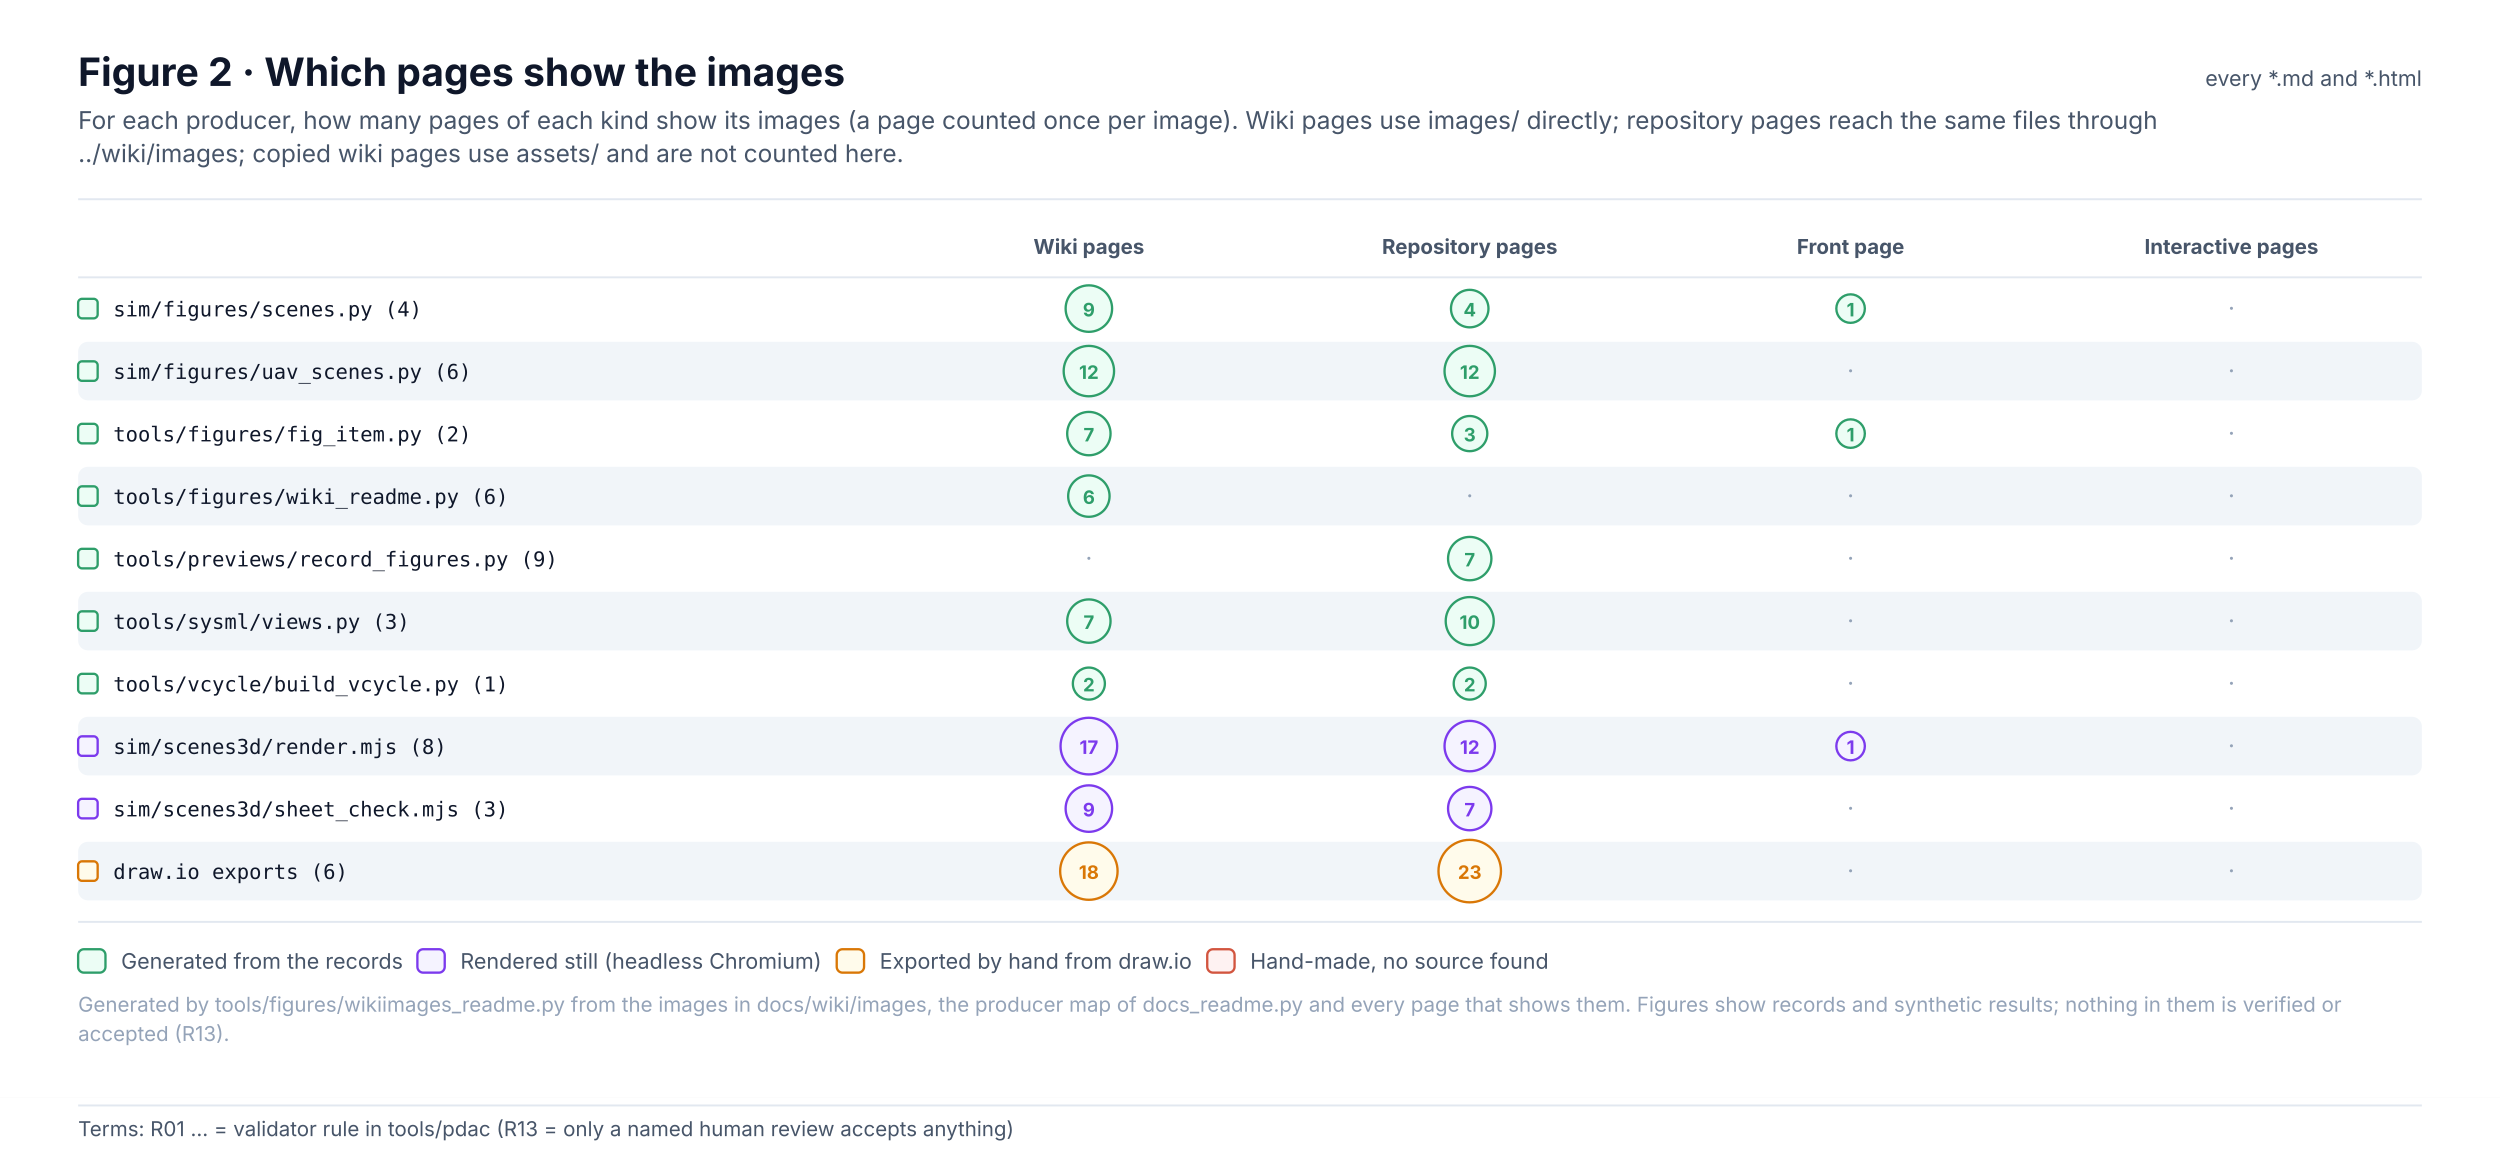
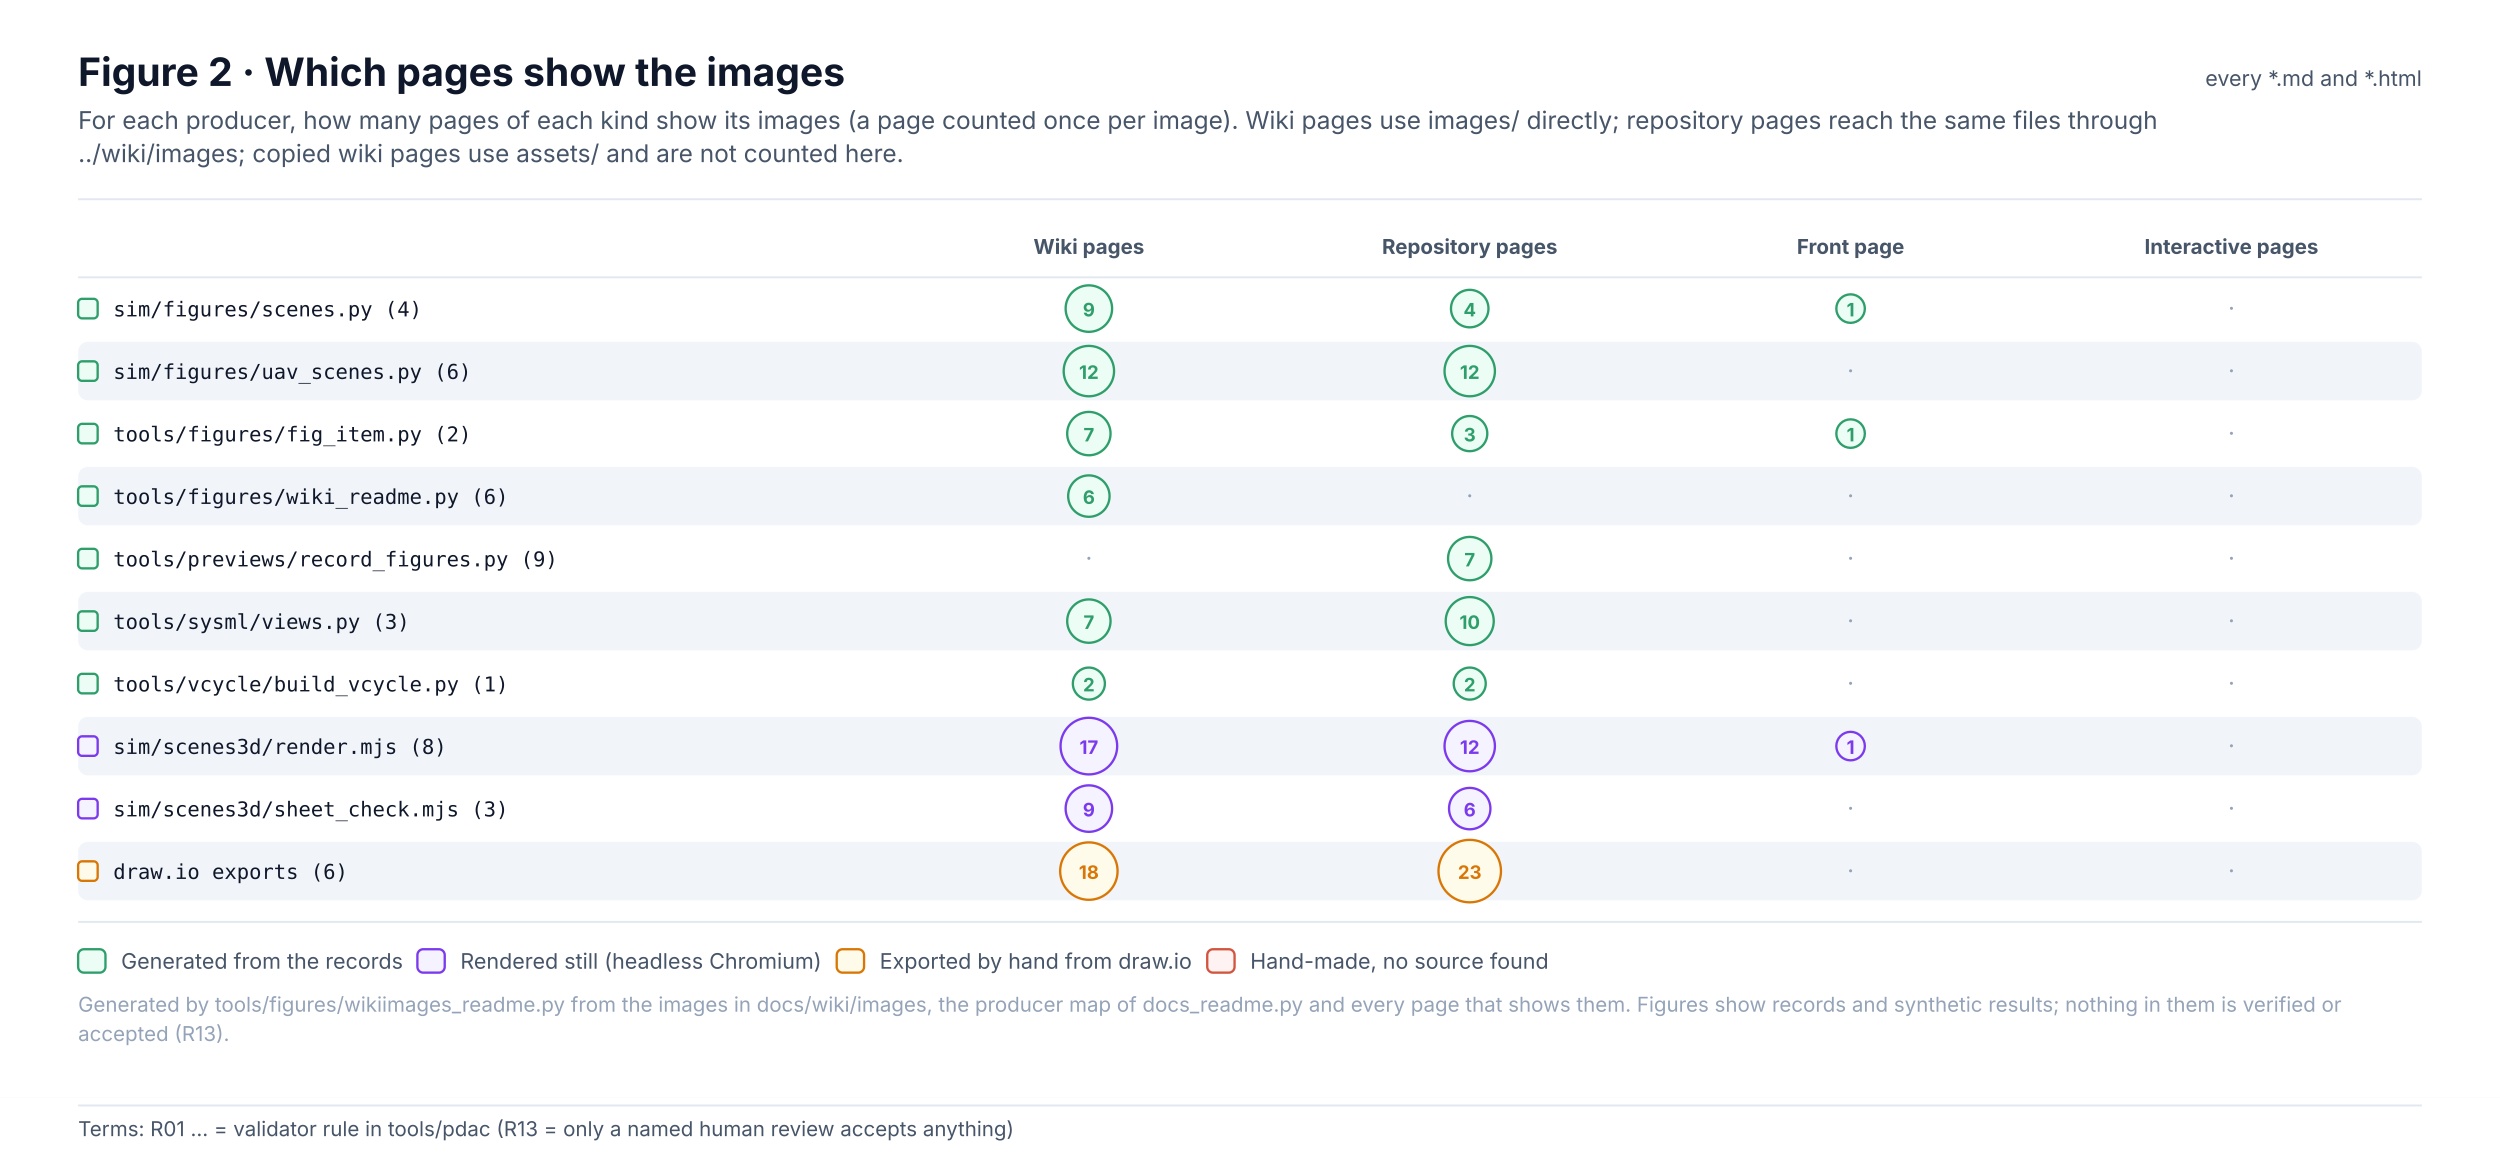
<svg xmlns="http://www.w3.org/2000/svg" width="1280" height="602.1" viewBox="0 0 1280 602.1" font-family="Inter, 'Segoe UI', Helvetica, Arial, sans-serif" role="img">
  <defs>
    <pattern id="hatch" patternUnits="userSpaceOnUse" width="6" height="6" patternTransform="rotate(45)">
      <rect width="6" height="6" fill="#F1F5F9" />
      <line x1="0" y1="0" x2="0" y2="6" stroke="#E2E8F0" stroke-width="2" />
    </pattern>
    <marker id="arr-ink" viewBox="0 0 10 10" refX="9" refY="5" markerWidth="7" markerHeight="7" orient="auto-start-reverse">
      <path d="M0 0 L10 5 L0 10 z" fill="#475569" />
    </marker>
    <marker id="dia-ink" viewBox="0 0 16 10" refX="15" refY="5" markerWidth="12" markerHeight="8" orient="auto-start-reverse">
      <path d="M1 5 L8 1 L15 5 L8 9 z" fill="#475569" />
    </marker>
    <marker id="tri-ink" viewBox="0 0 12 12" refX="11" refY="6" markerWidth="10" markerHeight="10" orient="auto-start-reverse">
      <path d="M1 1 L11 6 L1 11 z" fill="#FFFFFF" stroke="#475569" stroke-width="1.2" />
    </marker>
    <marker id="arr-system" viewBox="0 0 10 10" refX="9" refY="5" markerWidth="7" markerHeight="7" orient="auto-start-reverse">
      <path d="M0 0 L10 5 L0 10 z" fill="#4F46E5" />
    </marker>
    <marker id="dia-system" viewBox="0 0 16 10" refX="15" refY="5" markerWidth="12" markerHeight="8" orient="auto-start-reverse">
      <path d="M1 5 L8 1 L15 5 L8 9 z" fill="#4F46E5" />
    </marker>
    <marker id="tri-system" viewBox="0 0 12 12" refX="11" refY="6" markerWidth="10" markerHeight="10" orient="auto-start-reverse">
      <path d="M1 1 L11 6 L1 11 z" fill="#FFFFFF" stroke="#4F46E5" stroke-width="1.2" />
    </marker>
    <marker id="arr-software" viewBox="0 0 10 10" refX="9" refY="5" markerWidth="7" markerHeight="7" orient="auto-start-reverse">
      <path d="M0 0 L10 5 L0 10 z" fill="#0F766E" />
    </marker>
    <marker id="dia-software" viewBox="0 0 16 10" refX="15" refY="5" markerWidth="12" markerHeight="8" orient="auto-start-reverse">
      <path d="M1 5 L8 1 L15 5 L8 9 z" fill="#0F766E" />
    </marker>
    <marker id="tri-software" viewBox="0 0 12 12" refX="11" refY="6" markerWidth="10" markerHeight="10" orient="auto-start-reverse">
      <path d="M1 1 L11 6 L1 11 z" fill="#FFFFFF" stroke="#0F766E" stroke-width="1.2" />
    </marker>
    <marker id="arr-safety" viewBox="0 0 10 10" refX="9" refY="5" markerWidth="7" markerHeight="7" orient="auto-start-reverse">
      <path d="M0 0 L10 5 L0 10 z" fill="#C2410C" />
    </marker>
    <marker id="dia-safety" viewBox="0 0 16 10" refX="15" refY="5" markerWidth="12" markerHeight="8" orient="auto-start-reverse">
      <path d="M1 5 L8 1 L15 5 L8 9 z" fill="#C2410C" />
    </marker>
    <marker id="tri-safety" viewBox="0 0 12 12" refX="11" refY="6" markerWidth="10" markerHeight="10" orient="auto-start-reverse">
      <path d="M1 1 L11 6 L1 11 z" fill="#FFFFFF" stroke="#C2410C" stroke-width="1.2" />
    </marker>
    <marker id="arr-interface" viewBox="0 0 10 10" refX="9" refY="5" markerWidth="7" markerHeight="7" orient="auto-start-reverse">
      <path d="M0 0 L10 5 L0 10 z" fill="#7C3AED" />
    </marker>
    <marker id="dia-interface" viewBox="0 0 16 10" refX="15" refY="5" markerWidth="12" markerHeight="8" orient="auto-start-reverse">
      <path d="M1 5 L8 1 L15 5 L8 9 z" fill="#7C3AED" />
    </marker>
    <marker id="tri-interface" viewBox="0 0 12 12" refX="11" refY="6" markerWidth="10" markerHeight="10" orient="auto-start-reverse">
      <path d="M1 1 L11 6 L1 11 z" fill="#FFFFFF" stroke="#7C3AED" stroke-width="1.2" />
    </marker>
    <marker id="arr-external" viewBox="0 0 10 10" refX="9" refY="5" markerWidth="7" markerHeight="7" orient="auto-start-reverse">
      <path d="M0 0 L10 5 L0 10 z" fill="#64748B" />
    </marker>
    <marker id="dia-external" viewBox="0 0 16 10" refX="15" refY="5" markerWidth="12" markerHeight="8" orient="auto-start-reverse">
      <path d="M1 5 L8 1 L15 5 L8 9 z" fill="#64748B" />
    </marker>
    <marker id="tri-external" viewBox="0 0 12 12" refX="11" refY="6" markerWidth="10" markerHeight="10" orient="auto-start-reverse">
      <path d="M1 1 L11 6 L1 11 z" fill="#FFFFFF" stroke="#64748B" stroke-width="1.2" />
    </marker>
    <marker id="arr-work" viewBox="0 0 10 10" refX="9" refY="5" markerWidth="7" markerHeight="7" orient="auto-start-reverse">
      <path d="M0 0 L10 5 L0 10 z" fill="#475569" />
    </marker>
    <marker id="dia-work" viewBox="0 0 16 10" refX="15" refY="5" markerWidth="12" markerHeight="8" orient="auto-start-reverse">
      <path d="M1 5 L8 1 L15 5 L8 9 z" fill="#475569" />
    </marker>
    <marker id="tri-work" viewBox="0 0 12 12" refX="11" refY="6" markerWidth="10" markerHeight="10" orient="auto-start-reverse">
      <path d="M1 1 L11 6 L1 11 z" fill="#FFFFFF" stroke="#475569" stroke-width="1.2" />
    </marker>
    <marker id="arr-muted" viewBox="0 0 10 10" refX="9" refY="5" markerWidth="7" markerHeight="7" orient="auto-start-reverse">
      <path d="M0 0 L10 5 L0 10 z" fill="#94A3B8" />
    </marker>
    <marker id="dia-muted" viewBox="0 0 16 10" refX="15" refY="5" markerWidth="12" markerHeight="8" orient="auto-start-reverse">
      <path d="M1 5 L8 1 L15 5 L8 9 z" fill="#94A3B8" />
    </marker>
    <marker id="tri-muted" viewBox="0 0 12 12" refX="11" refY="6" markerWidth="10" markerHeight="10" orient="auto-start-reverse">
      <path d="M1 1 L11 6 L1 11 z" fill="#FFFFFF" stroke="#94A3B8" stroke-width="1.2" />
    </marker>
    <marker id="arr-current" viewBox="0 0 10 10" refX="9" refY="5" markerWidth="7" markerHeight="7" orient="auto-start-reverse">
      <path d="M0 0 L10 5 L0 10 z" fill="#0F172A" />
    </marker>
    <marker id="dia-current" viewBox="0 0 16 10" refX="15" refY="5" markerWidth="12" markerHeight="8" orient="auto-start-reverse">
      <path d="M1 5 L8 1 L15 5 L8 9 z" fill="#0F172A" />
    </marker>
    <marker id="tri-current" viewBox="0 0 12 12" refX="11" refY="6" markerWidth="10" markerHeight="10" orient="auto-start-reverse">
      <path d="M1 1 L11 6 L1 11 z" fill="#FFFFFF" stroke="#0F172A" stroke-width="1.2" />
    </marker>
    <marker id="arr-ok" viewBox="0 0 10 10" refX="9" refY="5" markerWidth="7" markerHeight="7" orient="auto-start-reverse">
      <path d="M0 0 L10 5 L0 10 z" fill="#2E9E6A" />
    </marker>
    <marker id="dia-ok" viewBox="0 0 16 10" refX="15" refY="5" markerWidth="12" markerHeight="8" orient="auto-start-reverse">
      <path d="M1 5 L8 1 L15 5 L8 9 z" fill="#2E9E6A" />
    </marker>
    <marker id="tri-ok" viewBox="0 0 12 12" refX="11" refY="6" markerWidth="10" markerHeight="10" orient="auto-start-reverse">
      <path d="M1 1 L11 6 L1 11 z" fill="#FFFFFF" stroke="#2E9E6A" stroke-width="1.2" />
    </marker>
    <marker id="arr-amber" viewBox="0 0 10 10" refX="9" refY="5" markerWidth="7" markerHeight="7" orient="auto-start-reverse">
      <path d="M0 0 L10 5 L0 10 z" fill="#D97706" />
    </marker>
    <marker id="dia-amber" viewBox="0 0 16 10" refX="15" refY="5" markerWidth="12" markerHeight="8" orient="auto-start-reverse">
      <path d="M1 5 L8 1 L15 5 L8 9 z" fill="#D97706" />
    </marker>
    <marker id="tri-amber" viewBox="0 0 12 12" refX="11" refY="6" markerWidth="10" markerHeight="10" orient="auto-start-reverse">
      <path d="M1 1 L11 6 L1 11 z" fill="#FFFFFF" stroke="#D97706" stroke-width="1.2" />
    </marker>
    <marker id="arr-red" viewBox="0 0 10 10" refX="9" refY="5" markerWidth="7" markerHeight="7" orient="auto-start-reverse">
      <path d="M0 0 L10 5 L0 10 z" fill="#D2553F" />
    </marker>
    <marker id="dia-red" viewBox="0 0 16 10" refX="15" refY="5" markerWidth="12" markerHeight="8" orient="auto-start-reverse">
      <path d="M1 5 L8 1 L15 5 L8 9 z" fill="#D2553F" />
    </marker>
    <marker id="tri-red" viewBox="0 0 12 12" refX="11" refY="6" markerWidth="10" markerHeight="10" orient="auto-start-reverse">
      <path d="M1 1 L11 6 L1 11 z" fill="#FFFFFF" stroke="#D2553F" stroke-width="1.2" />
    </marker>
  </defs>
  <rect x="0" y="0" width="1280" height="562" rx="0" fill="#FFFFFF" stroke="none" stroke-width="0" />
  <text x="40" y="44" font-size="20" fill="#0F172A" font-weight="700">Figure 2 · Which pages show the images</text>
  <text x="40" y="66" font-size="12.5" fill="#475569">For each producer, how many pages of each kind show its images (a page counted once per image). Wiki pages use images/ directly; repository pages reach the same files through</text>
  <text x="40" y="83" font-size="12.5" fill="#475569">../wiki/images; copied wiki pages use assets/ and are not counted here.</text>
  <text x="1240" y="44" font-size="11" fill="#475569" text-anchor="end">every *.md and *.html</text>
  <line x1="40" y1="102" x2="1240" y2="102" stroke="#E2E8F0" stroke-width="1" />
  <text x="557.5" y="130" font-size="10.5" fill="#475569" font-weight="700" text-anchor="middle">Wiki pages</text>
  <text x="752.5" y="130" font-size="10.5" fill="#475569" font-weight="700" text-anchor="middle">Repository pages</text>
  <text x="947.5" y="130" font-size="10.5" fill="#475569" font-weight="700" text-anchor="middle">Front page</text>
  <text x="1142.5" y="130" font-size="10.5" fill="#475569" font-weight="700" text-anchor="middle">Interactive pages</text>
  <line x1="40" y1="142" x2="1240" y2="142" stroke="#E2E8F0" stroke-width="1" />
  <rect x="40" y="153" width="10" height="10" rx="2" fill="#ECFDF5" stroke="#2E9E6A" stroke-width="1.2" />
  <text x="58" y="162" font-size="10.5" fill="#0F172A" font-family="'JetBrains Mono', 'SFMono-Regular', Menlo, Consolas, monospace">sim/figures/scenes.py (4)</text>
  <circle cx="557.5" cy="158.0" r="11.9" fill="#ECFDF5" stroke="#2E9E6A" stroke-width="1.2" />
  <text x="557.5" y="162" font-size="9.5" fill="#2E9E6A" font-weight="700" text-anchor="middle">9</text>
  <circle cx="752.5" cy="158.0" r="9.6" fill="#ECFDF5" stroke="#2E9E6A" stroke-width="1.2" />
  <text x="752.5" y="162" font-size="9.5" fill="#2E9E6A" font-weight="700" text-anchor="middle">4</text>
  <circle cx="947.5" cy="158.0" r="7.3" fill="#ECFDF5" stroke="#2E9E6A" stroke-width="1.2" />
  <text x="947.5" y="162" font-size="9.5" fill="#2E9E6A" font-weight="700" text-anchor="middle">1</text>
  <text x="1142.5" y="162" font-size="12" fill="#94A3B8" text-anchor="middle">·</text>
  <rect x="40" y="175" width="1200" height="30" rx="5" fill="#F1F5F9" stroke="none" stroke-width="0" />
  <rect x="40" y="185" width="10" height="10" rx="2" fill="#ECFDF5" stroke="#2E9E6A" stroke-width="1.2" />
  <text x="58" y="194" font-size="10.5" fill="#0F172A" font-family="'JetBrains Mono', 'SFMono-Regular', Menlo, Consolas, monospace">sim/figures/uav_scenes.py (6)</text>
  <circle cx="557.5" cy="190.0" r="12.9" fill="#ECFDF5" stroke="#2E9E6A" stroke-width="1.2" />
  <text x="557.5" y="194" font-size="9.5" fill="#2E9E6A" font-weight="700" text-anchor="middle">12</text>
  <circle cx="752.5" cy="190.0" r="12.9" fill="#ECFDF5" stroke="#2E9E6A" stroke-width="1.2" />
  <text x="752.5" y="194" font-size="9.5" fill="#2E9E6A" font-weight="700" text-anchor="middle">12</text>
  <text x="947.5" y="194" font-size="12" fill="#94A3B8" text-anchor="middle">·</text>
  <text x="1142.5" y="194" font-size="12" fill="#94A3B8" text-anchor="middle">·</text>
  <rect x="40" y="217" width="10" height="10" rx="2" fill="#ECFDF5" stroke="#2E9E6A" stroke-width="1.2" />
  <text x="58" y="226" font-size="10.5" fill="#0F172A" font-family="'JetBrains Mono', 'SFMono-Regular', Menlo, Consolas, monospace">tools/figures/fig_item.py (2)</text>
  <circle cx="557.5" cy="222.0" r="11.1" fill="#ECFDF5" stroke="#2E9E6A" stroke-width="1.2" />
  <text x="557.5" y="226" font-size="9.5" fill="#2E9E6A" font-weight="700" text-anchor="middle">7</text>
  <circle cx="752.5" cy="222.0" r="9.0" fill="#ECFDF5" stroke="#2E9E6A" stroke-width="1.2" />
  <text x="752.5" y="226" font-size="9.5" fill="#2E9E6A" font-weight="700" text-anchor="middle">3</text>
  <circle cx="947.5" cy="222.0" r="7.3" fill="#ECFDF5" stroke="#2E9E6A" stroke-width="1.2" />
  <text x="947.5" y="226" font-size="9.5" fill="#2E9E6A" font-weight="700" text-anchor="middle">1</text>
  <text x="1142.5" y="226" font-size="12" fill="#94A3B8" text-anchor="middle">·</text>
  <rect x="40" y="239" width="1200" height="30" rx="5" fill="#F1F5F9" stroke="none" stroke-width="0" />
  <rect x="40" y="249" width="10" height="10" rx="2" fill="#ECFDF5" stroke="#2E9E6A" stroke-width="1.2" />
  <text x="58" y="258" font-size="10.5" fill="#0F172A" font-family="'JetBrains Mono', 'SFMono-Regular', Menlo, Consolas, monospace">tools/figures/wiki_readme.py (6)</text>
  <circle cx="557.5" cy="254.0" r="10.6" fill="#ECFDF5" stroke="#2E9E6A" stroke-width="1.2" />
  <text x="557.5" y="258" font-size="9.5" fill="#2E9E6A" font-weight="700" text-anchor="middle">6</text>
  <text x="752.5" y="258" font-size="12" fill="#94A3B8" text-anchor="middle">·</text>
  <text x="947.5" y="258" font-size="12" fill="#94A3B8" text-anchor="middle">·</text>
  <text x="1142.5" y="258" font-size="12" fill="#94A3B8" text-anchor="middle">·</text>
  <rect x="40" y="281" width="10" height="10" rx="2" fill="#ECFDF5" stroke="#2E9E6A" stroke-width="1.2" />
  <text x="58" y="290" font-size="10.5" fill="#0F172A" font-family="'JetBrains Mono', 'SFMono-Regular', Menlo, Consolas, monospace">tools/previews/record_figures.py (9)</text>
  <text x="557.5" y="290" font-size="12" fill="#94A3B8" text-anchor="middle">·</text>
  <circle cx="752.5" cy="286.0" r="11.1" fill="#ECFDF5" stroke="#2E9E6A" stroke-width="1.2" />
  <text x="752.5" y="290" font-size="9.5" fill="#2E9E6A" font-weight="700" text-anchor="middle">7</text>
  <text x="947.5" y="290" font-size="12" fill="#94A3B8" text-anchor="middle">·</text>
  <text x="1142.5" y="290" font-size="12" fill="#94A3B8" text-anchor="middle">·</text>
  <rect x="40" y="303" width="1200" height="30" rx="5" fill="#F1F5F9" stroke="none" stroke-width="0" />
  <rect x="40" y="313" width="10" height="10" rx="2" fill="#ECFDF5" stroke="#2E9E6A" stroke-width="1.2" />
  <text x="58" y="322" font-size="10.5" fill="#0F172A" font-family="'JetBrains Mono', 'SFMono-Regular', Menlo, Consolas, monospace">tools/sysml/views.py (3)</text>
  <circle cx="557.5" cy="318.0" r="11.1" fill="#ECFDF5" stroke="#2E9E6A" stroke-width="1.2" />
  <text x="557.5" y="322" font-size="9.5" fill="#2E9E6A" font-weight="700" text-anchor="middle">7</text>
  <circle cx="752.5" cy="318.0" r="12.3" fill="#ECFDF5" stroke="#2E9E6A" stroke-width="1.2" />
  <text x="752.5" y="322" font-size="9.5" fill="#2E9E6A" font-weight="700" text-anchor="middle">10</text>
  <text x="947.5" y="322" font-size="12" fill="#94A3B8" text-anchor="middle">·</text>
  <text x="1142.5" y="322" font-size="12" fill="#94A3B8" text-anchor="middle">·</text>
  <rect x="40" y="345" width="10" height="10" rx="2" fill="#ECFDF5" stroke="#2E9E6A" stroke-width="1.2" />
  <text x="58" y="354" font-size="10.5" fill="#0F172A" font-family="'JetBrains Mono', 'SFMono-Regular', Menlo, Consolas, monospace">tools/vcycle/build_vcycle.py (1)</text>
  <circle cx="557.5" cy="350.0" r="8.2" fill="#ECFDF5" stroke="#2E9E6A" stroke-width="1.2" />
  <text x="557.5" y="354" font-size="9.5" fill="#2E9E6A" font-weight="700" text-anchor="middle">2</text>
  <circle cx="752.5" cy="350.0" r="8.2" fill="#ECFDF5" stroke="#2E9E6A" stroke-width="1.2" />
  <text x="752.5" y="354" font-size="9.5" fill="#2E9E6A" font-weight="700" text-anchor="middle">2</text>
  <text x="947.5" y="354" font-size="12" fill="#94A3B8" text-anchor="middle">·</text>
  <text x="1142.5" y="354" font-size="12" fill="#94A3B8" text-anchor="middle">·</text>
  <rect x="40" y="367" width="1200" height="30" rx="5" fill="#F1F5F9" stroke="none" stroke-width="0" />
  <rect x="40" y="377" width="10" height="10" rx="2" fill="#F5F3FF" stroke="#7C3AED" stroke-width="1.2" />
  <text x="58" y="386" font-size="10.5" fill="#0F172A" font-family="'JetBrains Mono', 'SFMono-Regular', Menlo, Consolas, monospace">sim/scenes3d/render.mjs (8)</text>
  <circle cx="557.5" cy="382.0" r="14.5" fill="#F5F3FF" stroke="#7C3AED" stroke-width="1.2" />
  <text x="557.5" y="386" font-size="9.5" fill="#7C3AED" font-weight="700" text-anchor="middle">17</text>
  <circle cx="752.5" cy="382.0" r="12.9" fill="#F5F3FF" stroke="#7C3AED" stroke-width="1.2" />
  <text x="752.5" y="386" font-size="9.5" fill="#7C3AED" font-weight="700" text-anchor="middle">12</text>
  <circle cx="947.5" cy="382.0" r="7.3" fill="#F5F3FF" stroke="#7C3AED" stroke-width="1.2" />
  <text x="947.5" y="386" font-size="9.5" fill="#7C3AED" font-weight="700" text-anchor="middle">1</text>
  <text x="1142.5" y="386" font-size="12" fill="#94A3B8" text-anchor="middle">·</text>
  <rect x="40" y="409" width="10" height="10" rx="2" fill="#F5F3FF" stroke="#7C3AED" stroke-width="1.2" />
  <text x="58" y="418" font-size="10.5" fill="#0F172A" font-family="'JetBrains Mono', 'SFMono-Regular', Menlo, Consolas, monospace">sim/scenes3d/sheet_check.mjs (3)</text>
  <circle cx="557.5" cy="414.0" r="11.9" fill="#F5F3FF" stroke="#7C3AED" stroke-width="1.2" />
  <text x="557.5" y="418" font-size="9.5" fill="#7C3AED" font-weight="700" text-anchor="middle">9</text>
-   <circle cx="752.5" cy="414.0" r="11.1" fill="#F5F3FF" stroke="#7C3AED" stroke-width="1.2" />
-   <text x="752.5" y="418" font-size="9.5" fill="#7C3AED" font-weight="700" text-anchor="middle">7</text>
+   <circle cx="752.5" cy="414.0" r="10.6" fill="#F5F3FF" stroke="#7C3AED" stroke-width="1.2" />
+   <text x="752.5" y="418" font-size="9.5" fill="#7C3AED" font-weight="700" text-anchor="middle">6</text>
  <text x="947.5" y="418" font-size="12" fill="#94A3B8" text-anchor="middle">·</text>
  <text x="1142.5" y="418" font-size="12" fill="#94A3B8" text-anchor="middle">·</text>
  <rect x="40" y="431" width="1200" height="30" rx="5" fill="#F1F5F9" stroke="none" stroke-width="0" />
  <rect x="40" y="441" width="10" height="10" rx="2" fill="#FFFBEB" stroke="#D97706" stroke-width="1.2" />
  <text x="58" y="450" font-size="10.5" fill="#0F172A" font-family="'JetBrains Mono', 'SFMono-Regular', Menlo, Consolas, monospace">draw.io exports (6)</text>
  <circle cx="557.5" cy="446.0" r="14.7" fill="#FFFBEB" stroke="#D97706" stroke-width="1.2" />
  <text x="557.5" y="450" font-size="9.5" fill="#D97706" font-weight="700" text-anchor="middle">18</text>
  <circle cx="752.5" cy="446.0" r="16.0" fill="#FFFBEB" stroke="#D97706" stroke-width="1.2" />
  <text x="752.5" y="450" font-size="9.5" fill="#D97706" font-weight="700" text-anchor="middle">23</text>
  <text x="947.5" y="450" font-size="12" fill="#94A3B8" text-anchor="middle">·</text>
  <text x="1142.5" y="450" font-size="12" fill="#94A3B8" text-anchor="middle">·</text>
  <line x1="40" y1="472" x2="1240" y2="472" stroke="#E2E8F0" stroke-width="1" />
  <rect x="40" y="486" width="14" height="12" rx="3" fill="#ECFDF5" stroke="#2E9E6A" stroke-width="1.2" />
  <text x="62" y="496" font-size="11" fill="#475569">Generated from the records</text>
  <rect x="213.7" y="486" width="14" height="12" rx="3" fill="#F5F3FF" stroke="#7C3AED" stroke-width="1.2" />
  <text x="235.7" y="496" font-size="11" fill="#475569">Rendered still (headless Chromium)</text>
  <rect x="428.4" y="486" width="14" height="12" rx="3" fill="#FFFBEB" stroke="#D97706" stroke-width="1.2" />
  <text x="450.4" y="496" font-size="11" fill="#475569">Exported by hand from draw.io</text>
  <rect x="618.1" y="486" width="14" height="12" rx="3" fill="#FEF2F2" stroke="#D2553F" stroke-width="1.2" />
  <text x="640.1" y="496" font-size="11" fill="#475569">Hand-made, no source found</text>
  <text x="40" y="518" font-size="10.5" fill="#94A3B8">Generated by tools/figures/wikiimages_readme.py from the images in docs/wiki/images, the producer map of docs_readme.py and every page that shows them. Figures show records and synthetic results; nothing in them is verified or</text>
  <text x="40" y="533" font-size="10.5" fill="#94A3B8">accepted (R13).</text>
  <g class="terms" data-base-h="562">
    <rect x="0" y="562" width="1280" height="40.1" fill="#FFFFFF" />
    <line x1="40" y1="566" x2="1240" y2="566" stroke="#E2E8F0" stroke-width="1" />
    <text x="40" y="581.7" font-size="10.5" fill="#475569" font-family="Inter, 'Segoe UI', Helvetica, Arial, sans-serif">Terms: R01 … = validator rule in tools/pdac (R13 = only a named human review accepts anything)</text>
  </g>
</svg>
